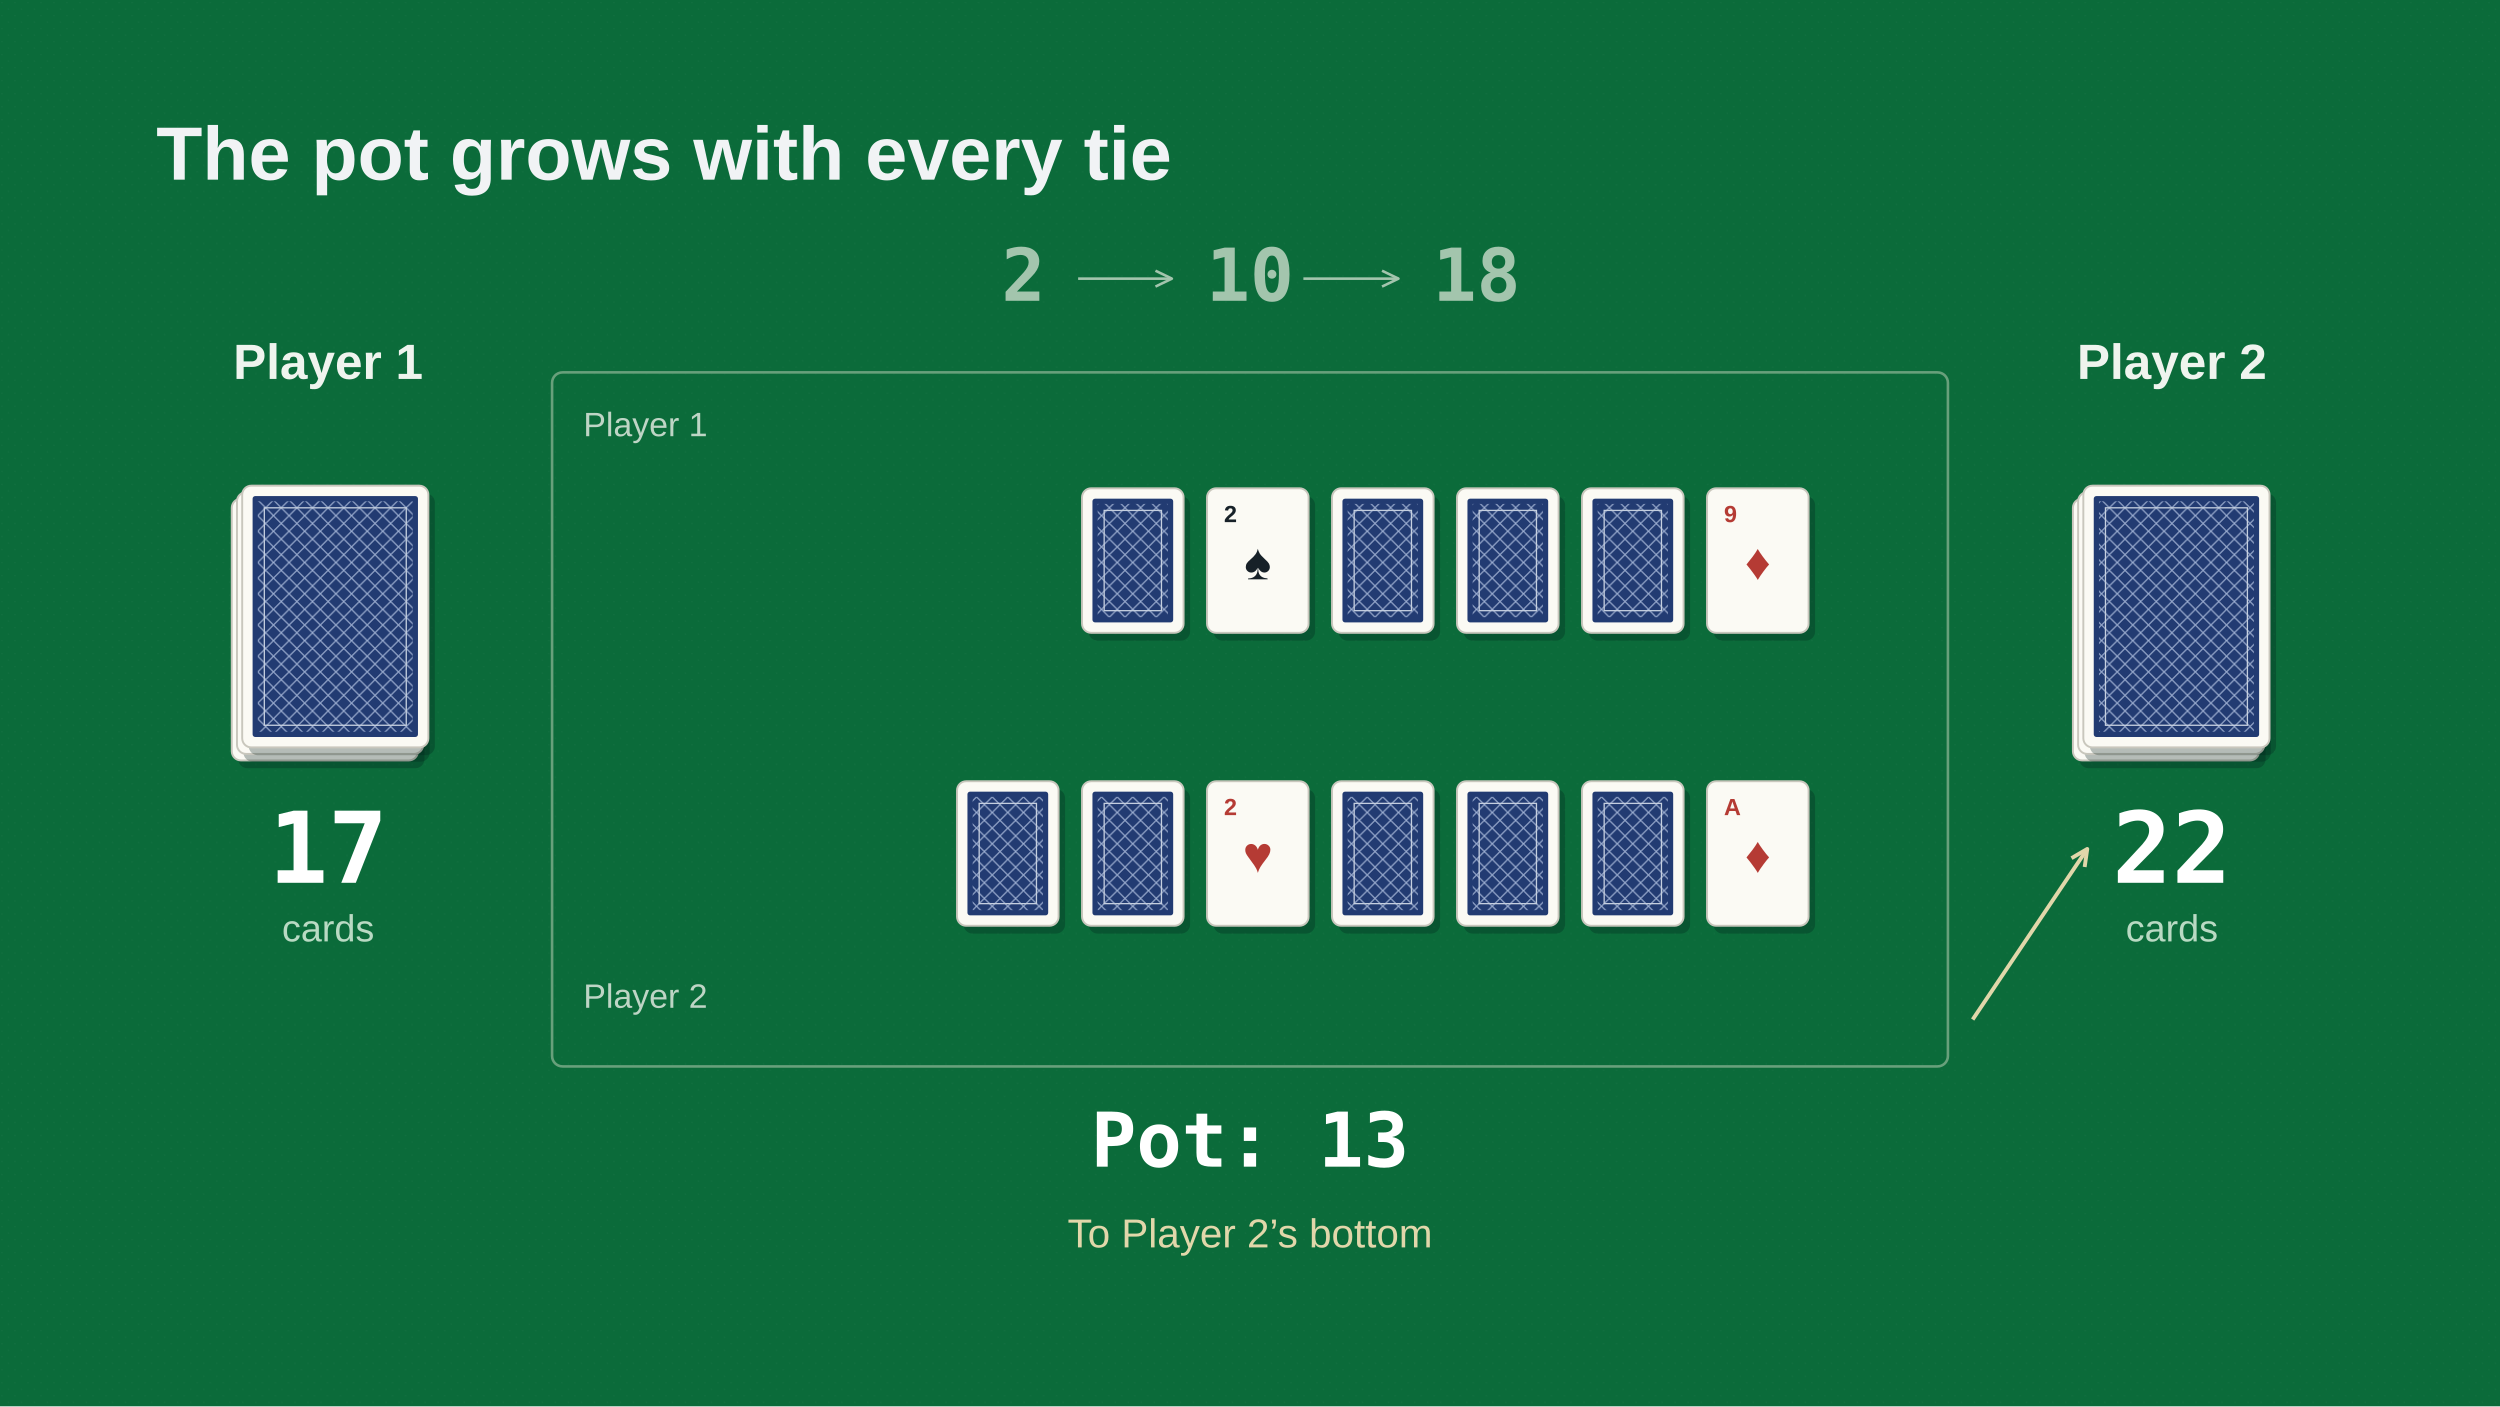
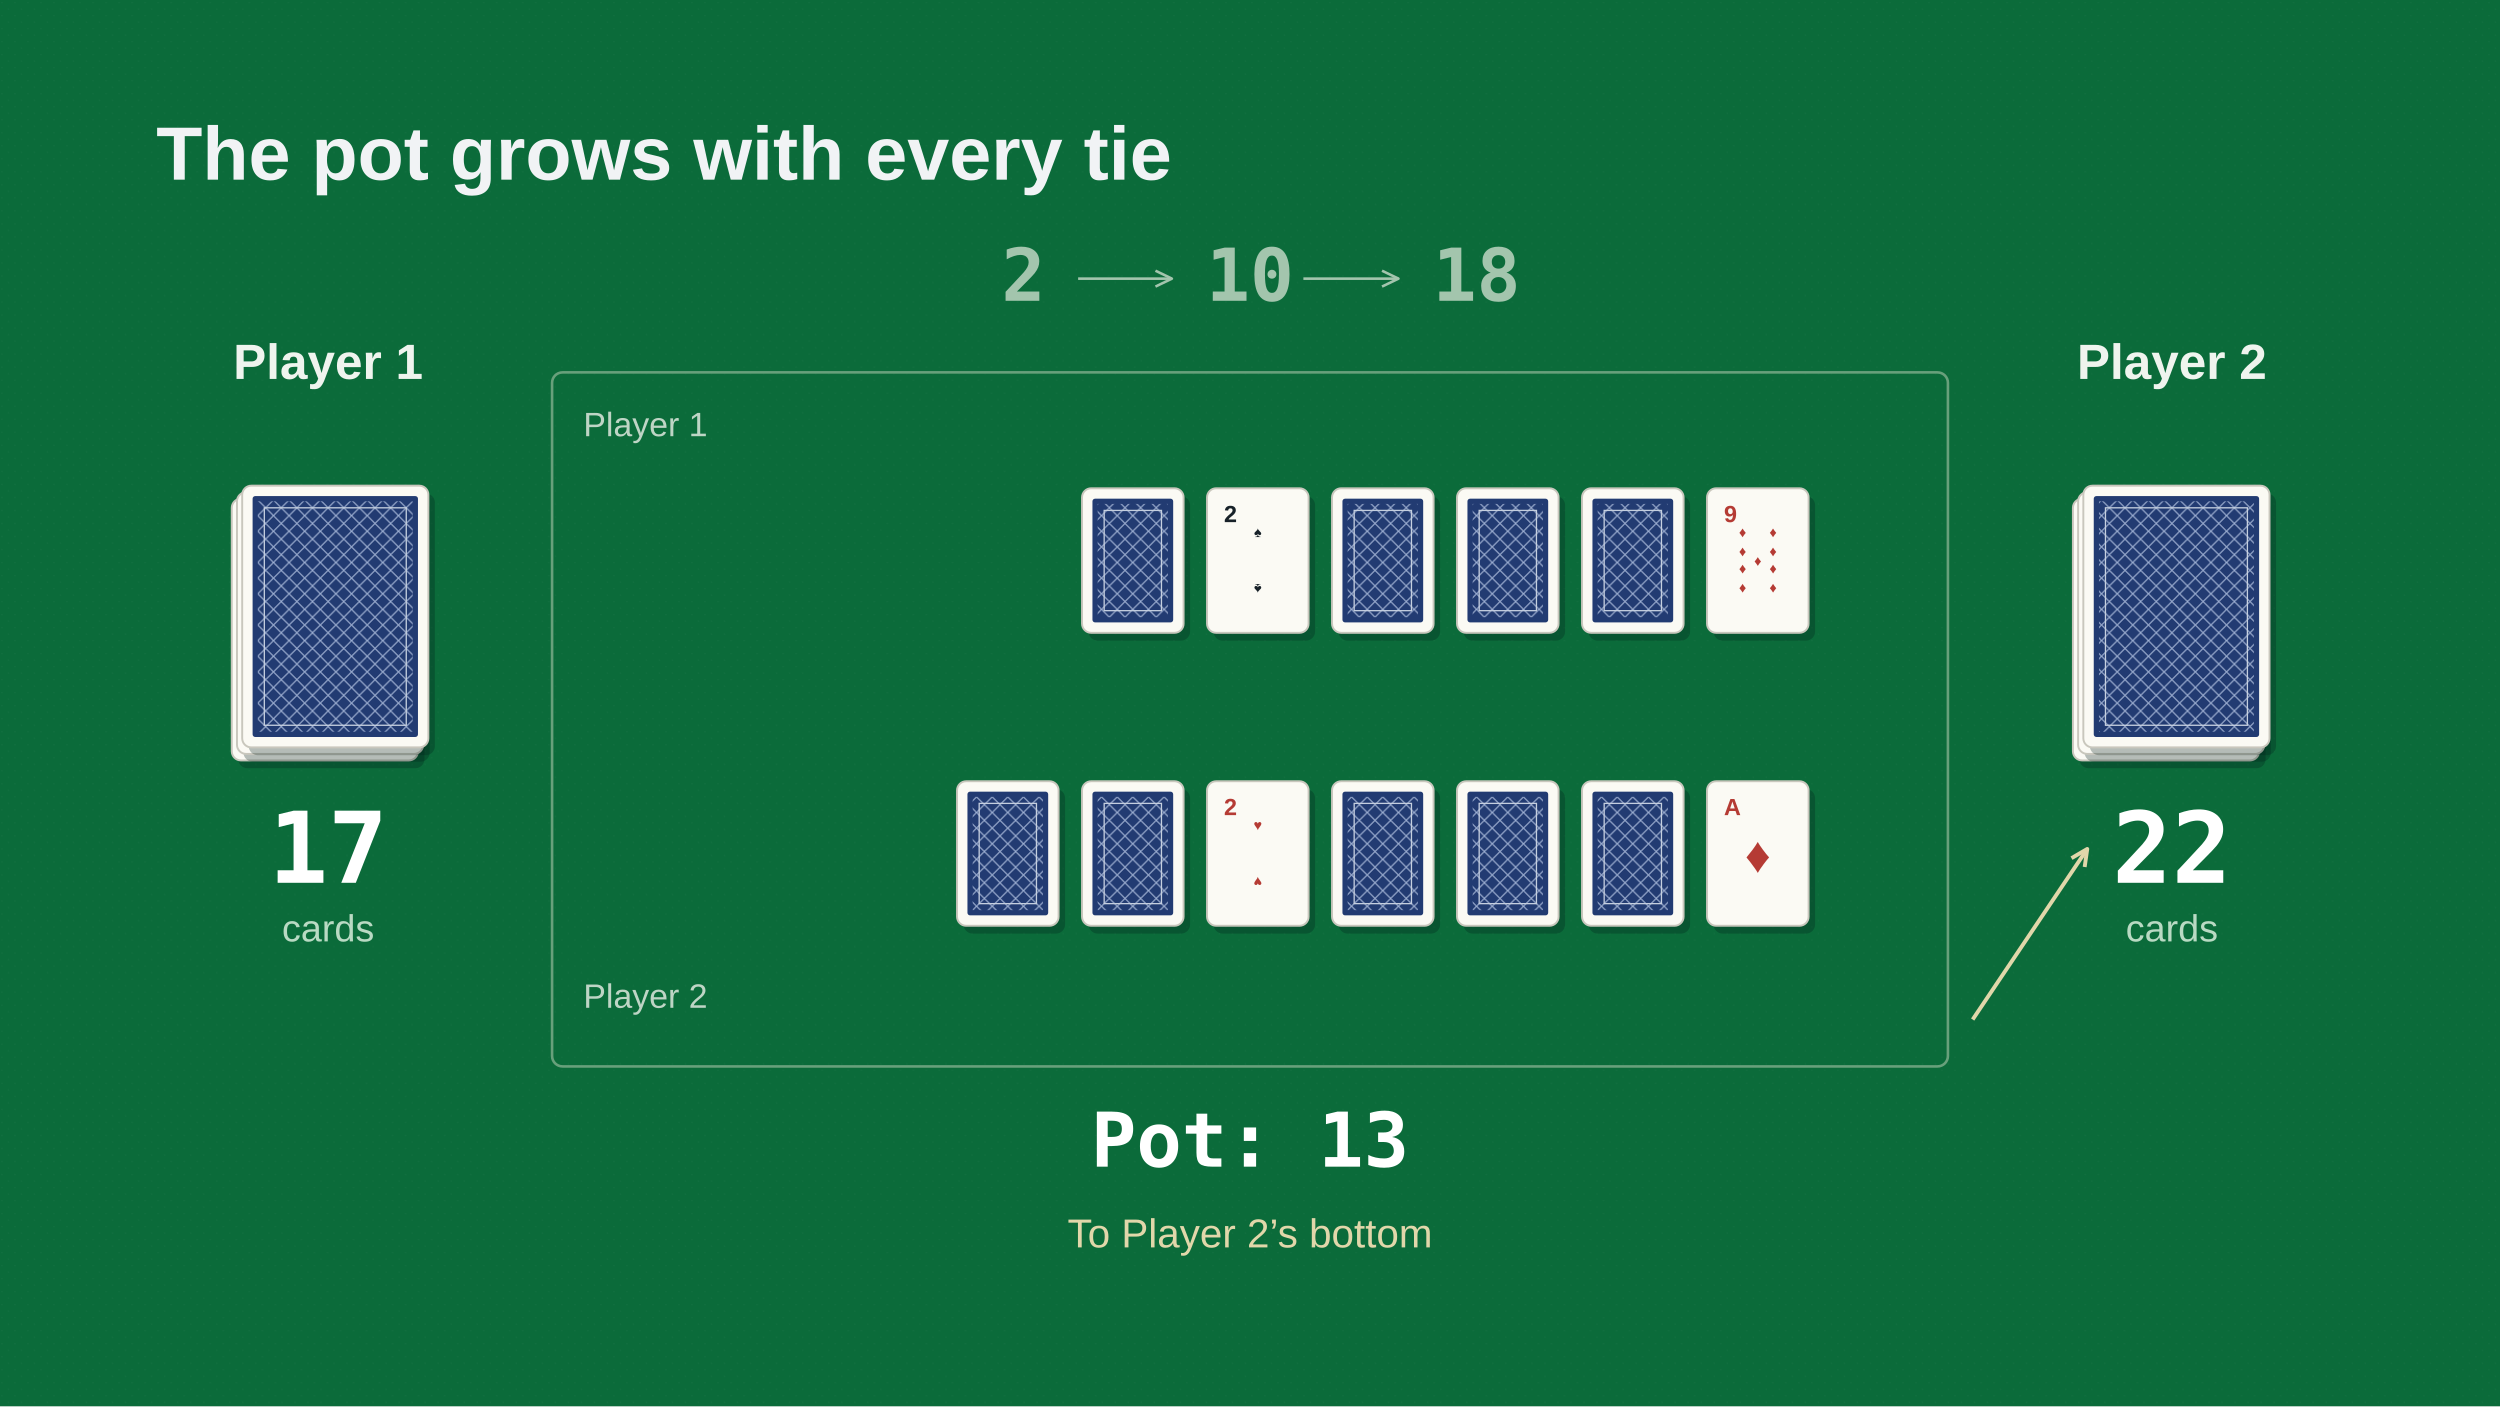
<svg xmlns="http://www.w3.org/2000/svg" width="1920" height="1080" viewBox="0 0 1920 1080" role="img">
  <defs>
    <pattern id="back" width="12" height="12" patternUnits="userSpaceOnUse">
      <path d="M0 6L6 0L12 6L6 12Z" fill="none" stroke="#8fa1c5" stroke-width="1" />
    </pattern>
    <pattern id="felt" width="10" height="10" patternUnits="userSpaceOnUse">
      <path d="M1 2h1M6 7h1" stroke="#ffffff" stroke-opacity=".035" />
    </pattern>
  </defs>
  <rect x="0.00" y="0.00" width="1920.00" height="1080.00" rx="0" fill="#0b6b3a" />
  <rect x="0.00" y="0.00" width="1920.00" height="1080.00" rx="0" fill="url(#felt)" />
  <text x="120.00" y="138.00" font-family="Liberation Sans" font-size="58" font-weight="700" fill="#f1f3f5" text-anchor="start" opacity="1" xml:space="preserve">The pot grows with every tie</text>
  <text x="252.00" y="291.00" font-family="Liberation Sans" font-size="38" font-weight="700" fill="#eff4ee" text-anchor="middle" opacity="1" xml:space="preserve">Player 1</text>
  <text x="1668.00" y="291.00" font-family="Liberation Sans" font-size="38" font-weight="700" fill="#eff4ee" text-anchor="middle" opacity="1" xml:space="preserve">Player 2</text>
  <g opacity="1">
    <rect x="183.00" y="389.00" width="143.00" height="201.00" rx="7" fill="#001e18" opacity="0.28" />
    <rect x="178.00" y="383.00" width="143.00" height="201.00" rx="7" fill="#fbfaf4" stroke="#c9c7bd" stroke-width="1.5" />
    <rect x="186.00" y="391.00" width="127.00" height="185.00" rx="2" fill="#223b72" />
    <rect x="190.00" y="395.00" width="119.00" height="177.00" rx="0" fill="url(#back)" />
    <rect x="195.00" y="400.00" width="109.00" height="167.00" rx="0" fill="none" stroke="#c5cfdf" stroke-width="1" />
  </g>
  <g opacity="1">
    <rect x="187.00" y="384.00" width="143.00" height="201.00" rx="7" fill="#001e18" opacity="0.28" />
    <rect x="182.00" y="378.00" width="143.00" height="201.00" rx="7" fill="#fbfaf4" stroke="#c9c7bd" stroke-width="1.5" />
    <rect x="190.00" y="386.00" width="127.00" height="185.00" rx="2" fill="#223b72" />
    <rect x="194.00" y="390.00" width="119.00" height="177.00" rx="0" fill="url(#back)" />
    <rect x="199.00" y="395.00" width="109.00" height="167.00" rx="0" fill="none" stroke="#c5cfdf" stroke-width="1" />
  </g>
  <g opacity="1">
    <rect x="191.00" y="379.00" width="143.00" height="201.00" rx="7" fill="#001e18" opacity="0.28" />
    <rect x="186.00" y="373.00" width="143.00" height="201.00" rx="7" fill="#fbfaf4" stroke="#c9c7bd" stroke-width="1.5" />
    <rect x="194.00" y="381.00" width="127.00" height="185.00" rx="2" fill="#223b72" />
    <rect x="198.00" y="385.00" width="119.00" height="177.00" rx="0" fill="url(#back)" />
    <rect x="203.00" y="390.00" width="109.00" height="167.00" rx="0" fill="none" stroke="#c5cfdf" stroke-width="1" />
  </g>
  <g opacity="1">
    <rect x="1597.00" y="389.00" width="143.00" height="201.00" rx="7" fill="#001e18" opacity="0.28" />
    <rect x="1592.00" y="383.00" width="143.00" height="201.00" rx="7" fill="#fbfaf4" stroke="#c9c7bd" stroke-width="1.5" />
    <rect x="1600.00" y="391.00" width="127.00" height="185.00" rx="2" fill="#223b72" />
    <rect x="1604.00" y="395.00" width="119.00" height="177.00" rx="0" fill="url(#back)" />
    <rect x="1609.00" y="400.00" width="109.00" height="167.00" rx="0" fill="none" stroke="#c5cfdf" stroke-width="1" />
  </g>
  <g opacity="1">
    <rect x="1601.00" y="384.00" width="143.00" height="201.00" rx="7" fill="#001e18" opacity="0.28" />
    <rect x="1596.00" y="378.00" width="143.00" height="201.00" rx="7" fill="#fbfaf4" stroke="#c9c7bd" stroke-width="1.5" />
    <rect x="1604.00" y="386.00" width="127.00" height="185.00" rx="2" fill="#223b72" />
    <rect x="1608.00" y="390.00" width="119.00" height="177.00" rx="0" fill="url(#back)" />
    <rect x="1613.00" y="395.00" width="109.00" height="167.00" rx="0" fill="none" stroke="#c5cfdf" stroke-width="1" />
  </g>
  <g opacity="1">
    <rect x="1605.00" y="379.00" width="143.00" height="201.00" rx="7" fill="#001e18" opacity="0.28" />
    <rect x="1600.00" y="373.00" width="143.00" height="201.00" rx="7" fill="#fbfaf4" stroke="#c9c7bd" stroke-width="1.5" />
    <rect x="1608.00" y="381.00" width="127.00" height="185.00" rx="2" fill="#223b72" />
    <rect x="1612.00" y="385.00" width="119.00" height="177.00" rx="0" fill="url(#back)" />
    <rect x="1617.00" y="390.00" width="109.00" height="167.00" rx="0" fill="none" stroke="#c5cfdf" stroke-width="1" />
  </g>
  <text x="252.00" y="678.00" font-family="DejaVu Sans Mono" font-size="76" font-weight="700" fill="#fff" text-anchor="middle" opacity="1" xml:space="preserve">17</text>
  <text x="1668.00" y="678.00" font-family="DejaVu Sans Mono" font-size="76" font-weight="700" fill="#fff" text-anchor="middle" opacity="1" xml:space="preserve">22</text>
  <text x="252.00" y="723.00" font-family="Liberation Sans" font-size="29" font-weight="400" fill="#b9dac3" text-anchor="middle" opacity="1" xml:space="preserve">cards</text>
  <text x="1668.00" y="723.00" font-family="Liberation Sans" font-size="29" font-weight="400" fill="#b9dac3" text-anchor="middle" opacity="1" xml:space="preserve">cards</text>
  <rect x="424.00" y="286.00" width="1072.00" height="533.00" rx="8" fill="none" stroke="#68a07b" stroke-width="2" />
  <text x="448.00" y="335.00" font-family="Liberation Sans" font-size="26" font-weight="400" fill="#bed5c5" text-anchor="start" opacity="1" xml:space="preserve">Player 1</text>
  <text x="448.00" y="774.00" font-family="Liberation Sans" font-size="26" font-weight="400" fill="#bed5c5" text-anchor="start" opacity="1" xml:space="preserve">Player 2</text>
  <g opacity="1">
    <rect x="740.00" y="606.00" width="78.00" height="111.00" rx="7" fill="#001e18" opacity="0.28" />
    <rect x="735.00" y="600.00" width="78.00" height="111.00" rx="7" fill="#fbfaf4" stroke="#c9c7bd" stroke-width="1.5" />
    <rect x="743.00" y="608.00" width="62.00" height="95.00" rx="2" fill="#223b72" />
    <rect x="747.00" y="612.00" width="54.00" height="87.00" rx="0" fill="url(#back)" />
    <rect x="752.00" y="617.00" width="44.00" height="77.00" rx="0" fill="none" stroke="#c5cfdf" stroke-width="1" />
  </g>
  <g opacity="1">
    <rect x="836.00" y="381.00" width="78.00" height="111.00" rx="7" fill="#001e18" opacity="0.28" />
    <rect x="831.00" y="375.00" width="78.00" height="111.00" rx="7" fill="#fbfaf4" stroke="#c9c7bd" stroke-width="1.5" />
    <rect x="839.00" y="383.00" width="62.00" height="95.00" rx="2" fill="#223b72" />
    <rect x="843.00" y="387.00" width="54.00" height="87.00" rx="0" fill="url(#back)" />
    <rect x="848.00" y="392.00" width="44.00" height="77.00" rx="0" fill="none" stroke="#c5cfdf" stroke-width="1" />
  </g>
  <g opacity="1">
    <rect x="836.00" y="606.00" width="78.00" height="111.00" rx="7" fill="#001e18" opacity="0.28" />
    <rect x="831.00" y="600.00" width="78.00" height="111.00" rx="7" fill="#fbfaf4" stroke="#c9c7bd" stroke-width="1.5" />
    <rect x="839.00" y="608.00" width="62.00" height="95.00" rx="2" fill="#223b72" />
    <rect x="843.00" y="612.00" width="54.00" height="87.00" rx="0" fill="url(#back)" />
    <rect x="848.00" y="617.00" width="44.00" height="77.00" rx="0" fill="none" stroke="#c5cfdf" stroke-width="1" />
  </g>
  <g opacity="1">
    <rect x="932.00" y="381.00" width="78.00" height="111.00" rx="7" fill="#001e18" opacity="0.28" />
    <rect x="927.00" y="375.00" width="78.00" height="111.00" rx="7" fill="#fbfaf4" stroke="#c9c7bd" stroke-width="1.5" />
    <text x="940.00" y="401.00" font-family="Liberation Sans" font-size="18" font-weight="700" fill="#172128" text-anchor="start" opacity="1" xml:space="preserve">2</text>
-     <text x="966.00" y="444.93" font-family="Liberation Sans" font-size="39" font-weight="400" fill="#172128" text-anchor="middle" opacity="1" xml:space="preserve">♠</text>
+     <text x="966.00" y="412.46" font-family="Liberation Sans" font-size="11" font-weight="400" fill="#172128" text-anchor="middle" opacity="1" xml:space="preserve">♠</text>
+     <g transform="rotate(180 966.00 452.50)">
+       <text x="966.00" y="456.46" font-family="Liberation Sans" font-size="11" font-weight="400" fill="#172128" text-anchor="middle" opacity="1" xml:space="preserve">♠</text>
+     </g>
  </g>
  <g opacity="1">
    <rect x="932.00" y="606.00" width="78.00" height="111.00" rx="7" fill="#001e18" opacity="0.28" />
    <rect x="927.00" y="600.00" width="78.00" height="111.00" rx="7" fill="#fbfaf4" stroke="#c9c7bd" stroke-width="1.5" />
    <text x="940.00" y="626.00" font-family="Liberation Sans" font-size="18" font-weight="700" fill="#b53b34" text-anchor="start" opacity="1" xml:space="preserve">2</text>
-     <text x="966.00" y="669.93" font-family="Liberation Sans" font-size="39" font-weight="400" fill="#b53b34" text-anchor="middle" opacity="1" xml:space="preserve">♥</text>
+     <text x="966.00" y="637.46" font-family="Liberation Sans" font-size="11" font-weight="400" fill="#b53b34" text-anchor="middle" opacity="1" xml:space="preserve">♥</text>
+     <g transform="rotate(180 966.00 677.50)">
+       <text x="966.00" y="681.46" font-family="Liberation Sans" font-size="11" font-weight="400" fill="#b53b34" text-anchor="middle" opacity="1" xml:space="preserve">♥</text>
+     </g>
  </g>
  <g opacity="1">
    <rect x="1028.00" y="381.00" width="78.00" height="111.00" rx="7" fill="#001e18" opacity="0.28" />
    <rect x="1023.00" y="375.00" width="78.00" height="111.00" rx="7" fill="#fbfaf4" stroke="#c9c7bd" stroke-width="1.5" />
    <rect x="1031.00" y="383.00" width="62.00" height="95.00" rx="2" fill="#223b72" />
    <rect x="1035.00" y="387.00" width="54.00" height="87.00" rx="0" fill="url(#back)" />
    <rect x="1040.00" y="392.00" width="44.00" height="77.00" rx="0" fill="none" stroke="#c5cfdf" stroke-width="1" />
  </g>
  <g opacity="1">
    <rect x="1028.00" y="606.00" width="78.00" height="111.00" rx="7" fill="#001e18" opacity="0.28" />
    <rect x="1023.00" y="600.00" width="78.00" height="111.00" rx="7" fill="#fbfaf4" stroke="#c9c7bd" stroke-width="1.5" />
    <rect x="1031.00" y="608.00" width="62.00" height="95.00" rx="2" fill="#223b72" />
    <rect x="1035.00" y="612.00" width="54.00" height="87.00" rx="0" fill="url(#back)" />
    <rect x="1040.00" y="617.00" width="44.00" height="77.00" rx="0" fill="none" stroke="#c5cfdf" stroke-width="1" />
  </g>
  <g opacity="1">
    <rect x="1124.00" y="381.00" width="78.00" height="111.00" rx="7" fill="#001e18" opacity="0.28" />
    <rect x="1119.00" y="375.00" width="78.00" height="111.00" rx="7" fill="#fbfaf4" stroke="#c9c7bd" stroke-width="1.5" />
    <rect x="1127.00" y="383.00" width="62.00" height="95.00" rx="2" fill="#223b72" />
    <rect x="1131.00" y="387.00" width="54.00" height="87.00" rx="0" fill="url(#back)" />
    <rect x="1136.00" y="392.00" width="44.00" height="77.00" rx="0" fill="none" stroke="#c5cfdf" stroke-width="1" />
  </g>
  <g opacity="1">
    <rect x="1124.00" y="606.00" width="78.00" height="111.00" rx="7" fill="#001e18" opacity="0.28" />
    <rect x="1119.00" y="600.00" width="78.00" height="111.00" rx="7" fill="#fbfaf4" stroke="#c9c7bd" stroke-width="1.5" />
    <rect x="1127.00" y="608.00" width="62.00" height="95.00" rx="2" fill="#223b72" />
    <rect x="1131.00" y="612.00" width="54.00" height="87.00" rx="0" fill="url(#back)" />
    <rect x="1136.00" y="617.00" width="44.00" height="77.00" rx="0" fill="none" stroke="#c5cfdf" stroke-width="1" />
  </g>
  <g opacity="1">
    <rect x="1220.00" y="381.00" width="78.00" height="111.00" rx="7" fill="#001e18" opacity="0.28" />
    <rect x="1215.00" y="375.00" width="78.00" height="111.00" rx="7" fill="#fbfaf4" stroke="#c9c7bd" stroke-width="1.5" />
    <rect x="1223.00" y="383.00" width="62.00" height="95.00" rx="2" fill="#223b72" />
    <rect x="1227.00" y="387.00" width="54.00" height="87.00" rx="0" fill="url(#back)" />
    <rect x="1232.00" y="392.00" width="44.00" height="77.00" rx="0" fill="none" stroke="#c5cfdf" stroke-width="1" />
  </g>
  <g opacity="1">
    <rect x="1220.00" y="606.00" width="78.00" height="111.00" rx="7" fill="#001e18" opacity="0.28" />
    <rect x="1215.00" y="600.00" width="78.00" height="111.00" rx="7" fill="#fbfaf4" stroke="#c9c7bd" stroke-width="1.5" />
    <rect x="1223.00" y="608.00" width="62.00" height="95.00" rx="2" fill="#223b72" />
    <rect x="1227.00" y="612.00" width="54.00" height="87.00" rx="0" fill="url(#back)" />
    <rect x="1232.00" y="617.00" width="44.00" height="77.00" rx="0" fill="none" stroke="#c5cfdf" stroke-width="1" />
  </g>
  <g opacity="1">
    <rect x="1316.00" y="381.00" width="78.00" height="111.00" rx="7" fill="#001e18" opacity="0.28" />
    <rect x="1311.00" y="375.00" width="78.00" height="111.00" rx="7" fill="#fbfaf4" stroke="#c9c7bd" stroke-width="1.5" />
    <text x="1324.00" y="401.00" font-family="Liberation Sans" font-size="18" font-weight="700" fill="#b53b34" text-anchor="start" opacity="1" xml:space="preserve">9</text>
-     <text x="1350.00" y="444.93" font-family="Liberation Sans" font-size="39" font-weight="400" fill="#b53b34" text-anchor="middle" opacity="1" xml:space="preserve">♦</text>
+     <text x="1338.30" y="412.46" font-family="Liberation Sans" font-size="11" font-weight="400" fill="#b53b34" text-anchor="middle" opacity="1" xml:space="preserve">♦</text>
+     <g transform="rotate(180 1361.70 452.50)">
+       <text x="1361.70" y="456.46" font-family="Liberation Sans" font-size="11" font-weight="400" fill="#b53b34" text-anchor="middle" opacity="1" xml:space="preserve">♦</text>
+     </g>
+     <text x="1361.70" y="412.46" font-family="Liberation Sans" font-size="11" font-weight="400" fill="#b53b34" text-anchor="middle" opacity="1" xml:space="preserve">♦</text>
+     <g transform="rotate(180 1338.30 452.50)">
+       <text x="1338.30" y="456.46" font-family="Liberation Sans" font-size="11" font-weight="400" fill="#b53b34" text-anchor="middle" opacity="1" xml:space="preserve">♦</text>
+     </g>
+     <text x="1338.30" y="427.13" font-family="Liberation Sans" font-size="11" font-weight="400" fill="#b53b34" text-anchor="middle" opacity="1" xml:space="preserve">♦</text>
+     <g transform="rotate(180 1361.70 437.83)">
+       <text x="1361.70" y="441.79" font-family="Liberation Sans" font-size="11" font-weight="400" fill="#b53b34" text-anchor="middle" opacity="1" xml:space="preserve">♦</text>
+     </g>
+     <text x="1361.70" y="427.13" font-family="Liberation Sans" font-size="11" font-weight="400" fill="#b53b34" text-anchor="middle" opacity="1" xml:space="preserve">♦</text>
+     <g transform="rotate(180 1338.30 437.83)">
+       <text x="1338.30" y="441.79" font-family="Liberation Sans" font-size="11" font-weight="400" fill="#b53b34" text-anchor="middle" opacity="1" xml:space="preserve">♦</text>
+     </g>
+     <text x="1350.00" y="434.46" font-family="Liberation Sans" font-size="11" font-weight="400" fill="#b53b34" text-anchor="middle" opacity="1" xml:space="preserve">♦</text>
  </g>
  <g opacity="1">
    <rect x="1316.00" y="606.00" width="78.00" height="111.00" rx="7" fill="#001e18" opacity="0.28" />
    <rect x="1311.00" y="600.00" width="78.00" height="111.00" rx="7" fill="#fbfaf4" stroke="#c9c7bd" stroke-width="1.5" />
    <text x="1324.00" y="626.00" font-family="Liberation Sans" font-size="18" font-weight="700" fill="#b53b34" text-anchor="start" opacity="1" xml:space="preserve">A</text>
    <text x="1350.00" y="669.93" font-family="Liberation Sans" font-size="39" font-weight="400" fill="#b53b34" text-anchor="middle" opacity="1" xml:space="preserve">♦</text>
  </g>
  <text x="960.00" y="896.00" font-family="DejaVu Sans Mono" font-size="58" font-weight="700" fill="#fff" text-anchor="middle" opacity="1" xml:space="preserve">Pot: 13</text>
  <text x="960.00" y="958.00" font-family="Liberation Sans" font-size="31" font-weight="400" fill="#e1d7aa" text-anchor="middle" opacity="1" xml:space="preserve">To Player 2’s bottom</text>
  <path d="M1515.00 783.00L1603.00 652.00" fill="none" stroke="#e1d7aa" stroke-width="3" />
  <path d="M1601.025 665.86 L1603 652 L1590.916 659.069" stroke="#e1d7aa" stroke-width="3" fill="none" stroke-linejoin="round" />
  <text x="786.00" y="231.00" font-family="DejaVu Sans Mono" font-size="56" font-weight="700" fill="#a3c5ad" text-anchor="middle" opacity="1" xml:space="preserve">2</text>
  <text x="960.00" y="231.00" font-family="DejaVu Sans Mono" font-size="56" font-weight="700" fill="#a3c5ad" text-anchor="middle" opacity="1" xml:space="preserve">10</text>
  <text x="1134.00" y="231.00" font-family="DejaVu Sans Mono" font-size="56" font-weight="700" fill="#a3c5ad" text-anchor="middle" opacity="1" xml:space="preserve">18</text>
  <path d="M828.00 214.00L900.00 214.00" fill="none" stroke="#a3c5ad" stroke-width="2" />
  <path d="M887.394 220.09 L900 214 L887.394 207.91" stroke="#a3c5ad" stroke-width="2" fill="none" stroke-linejoin="round" />
  <path d="M1001.00 214.00L1074.00 214.00" fill="none" stroke="#a3c5ad" stroke-width="2" />
  <path d="M1061.394 220.09 L1074 214 L1061.394 207.91" stroke="#a3c5ad" stroke-width="2" fill="none" stroke-linejoin="round" />
</svg>
